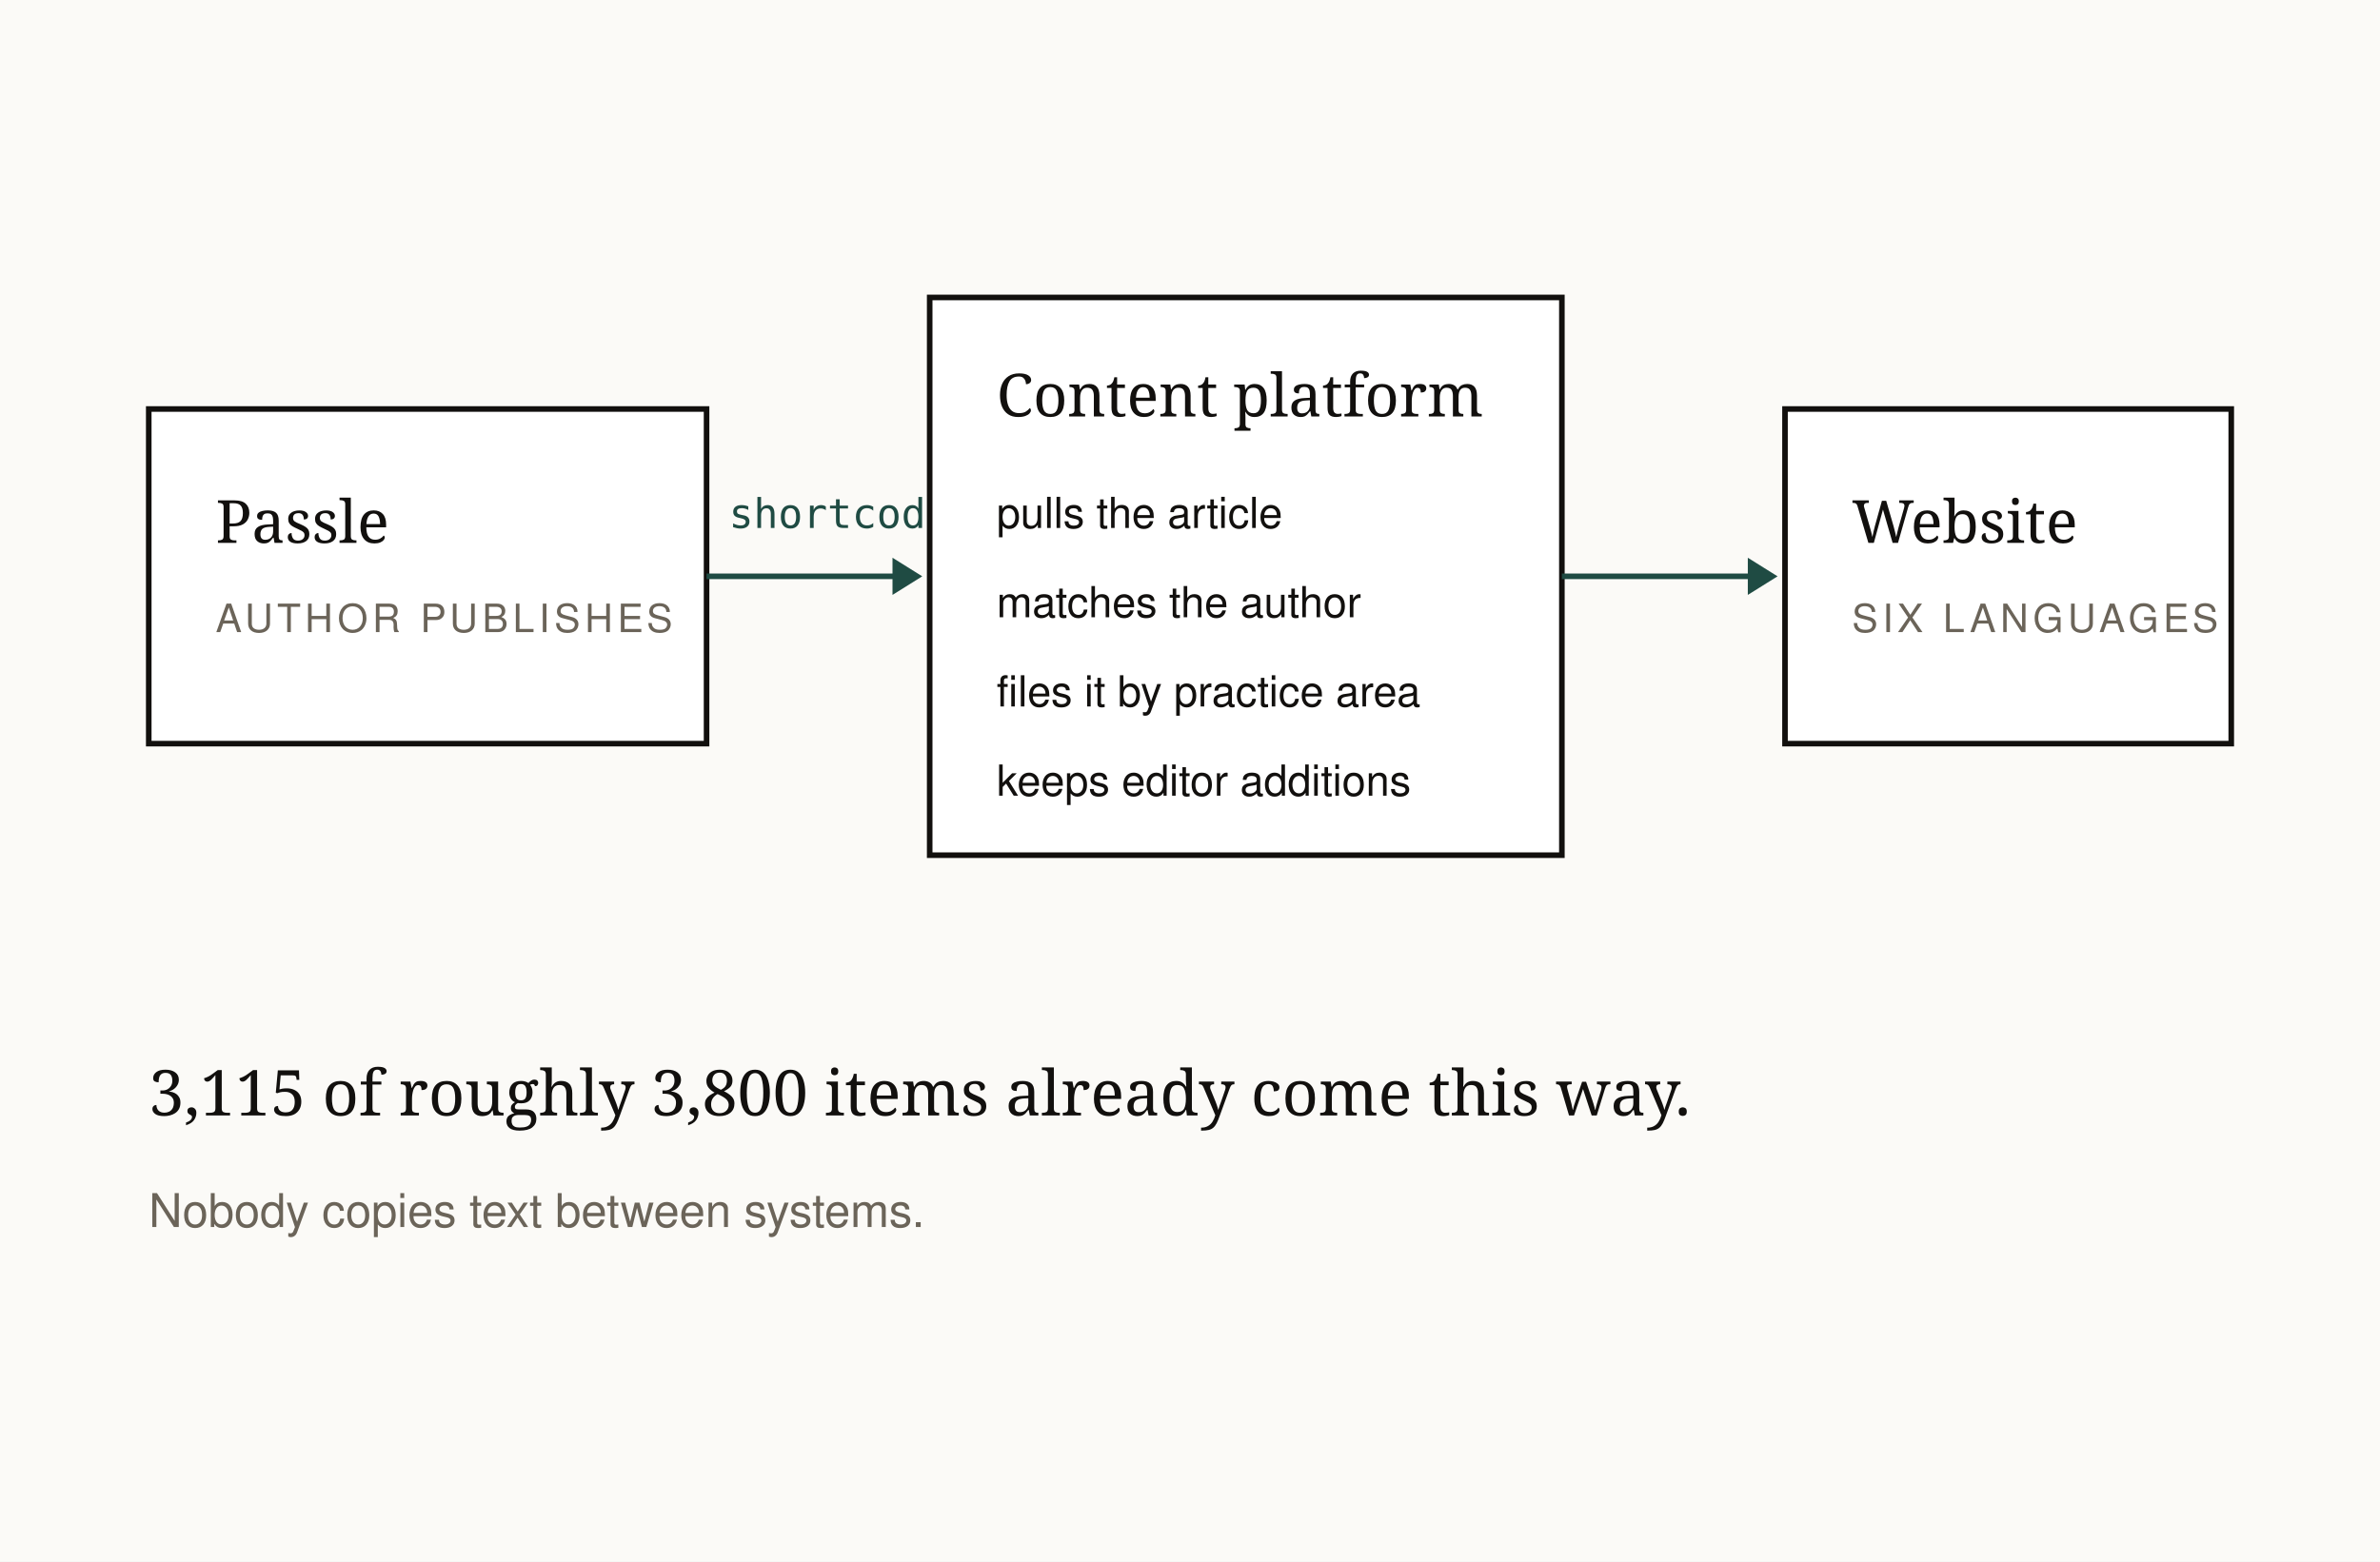
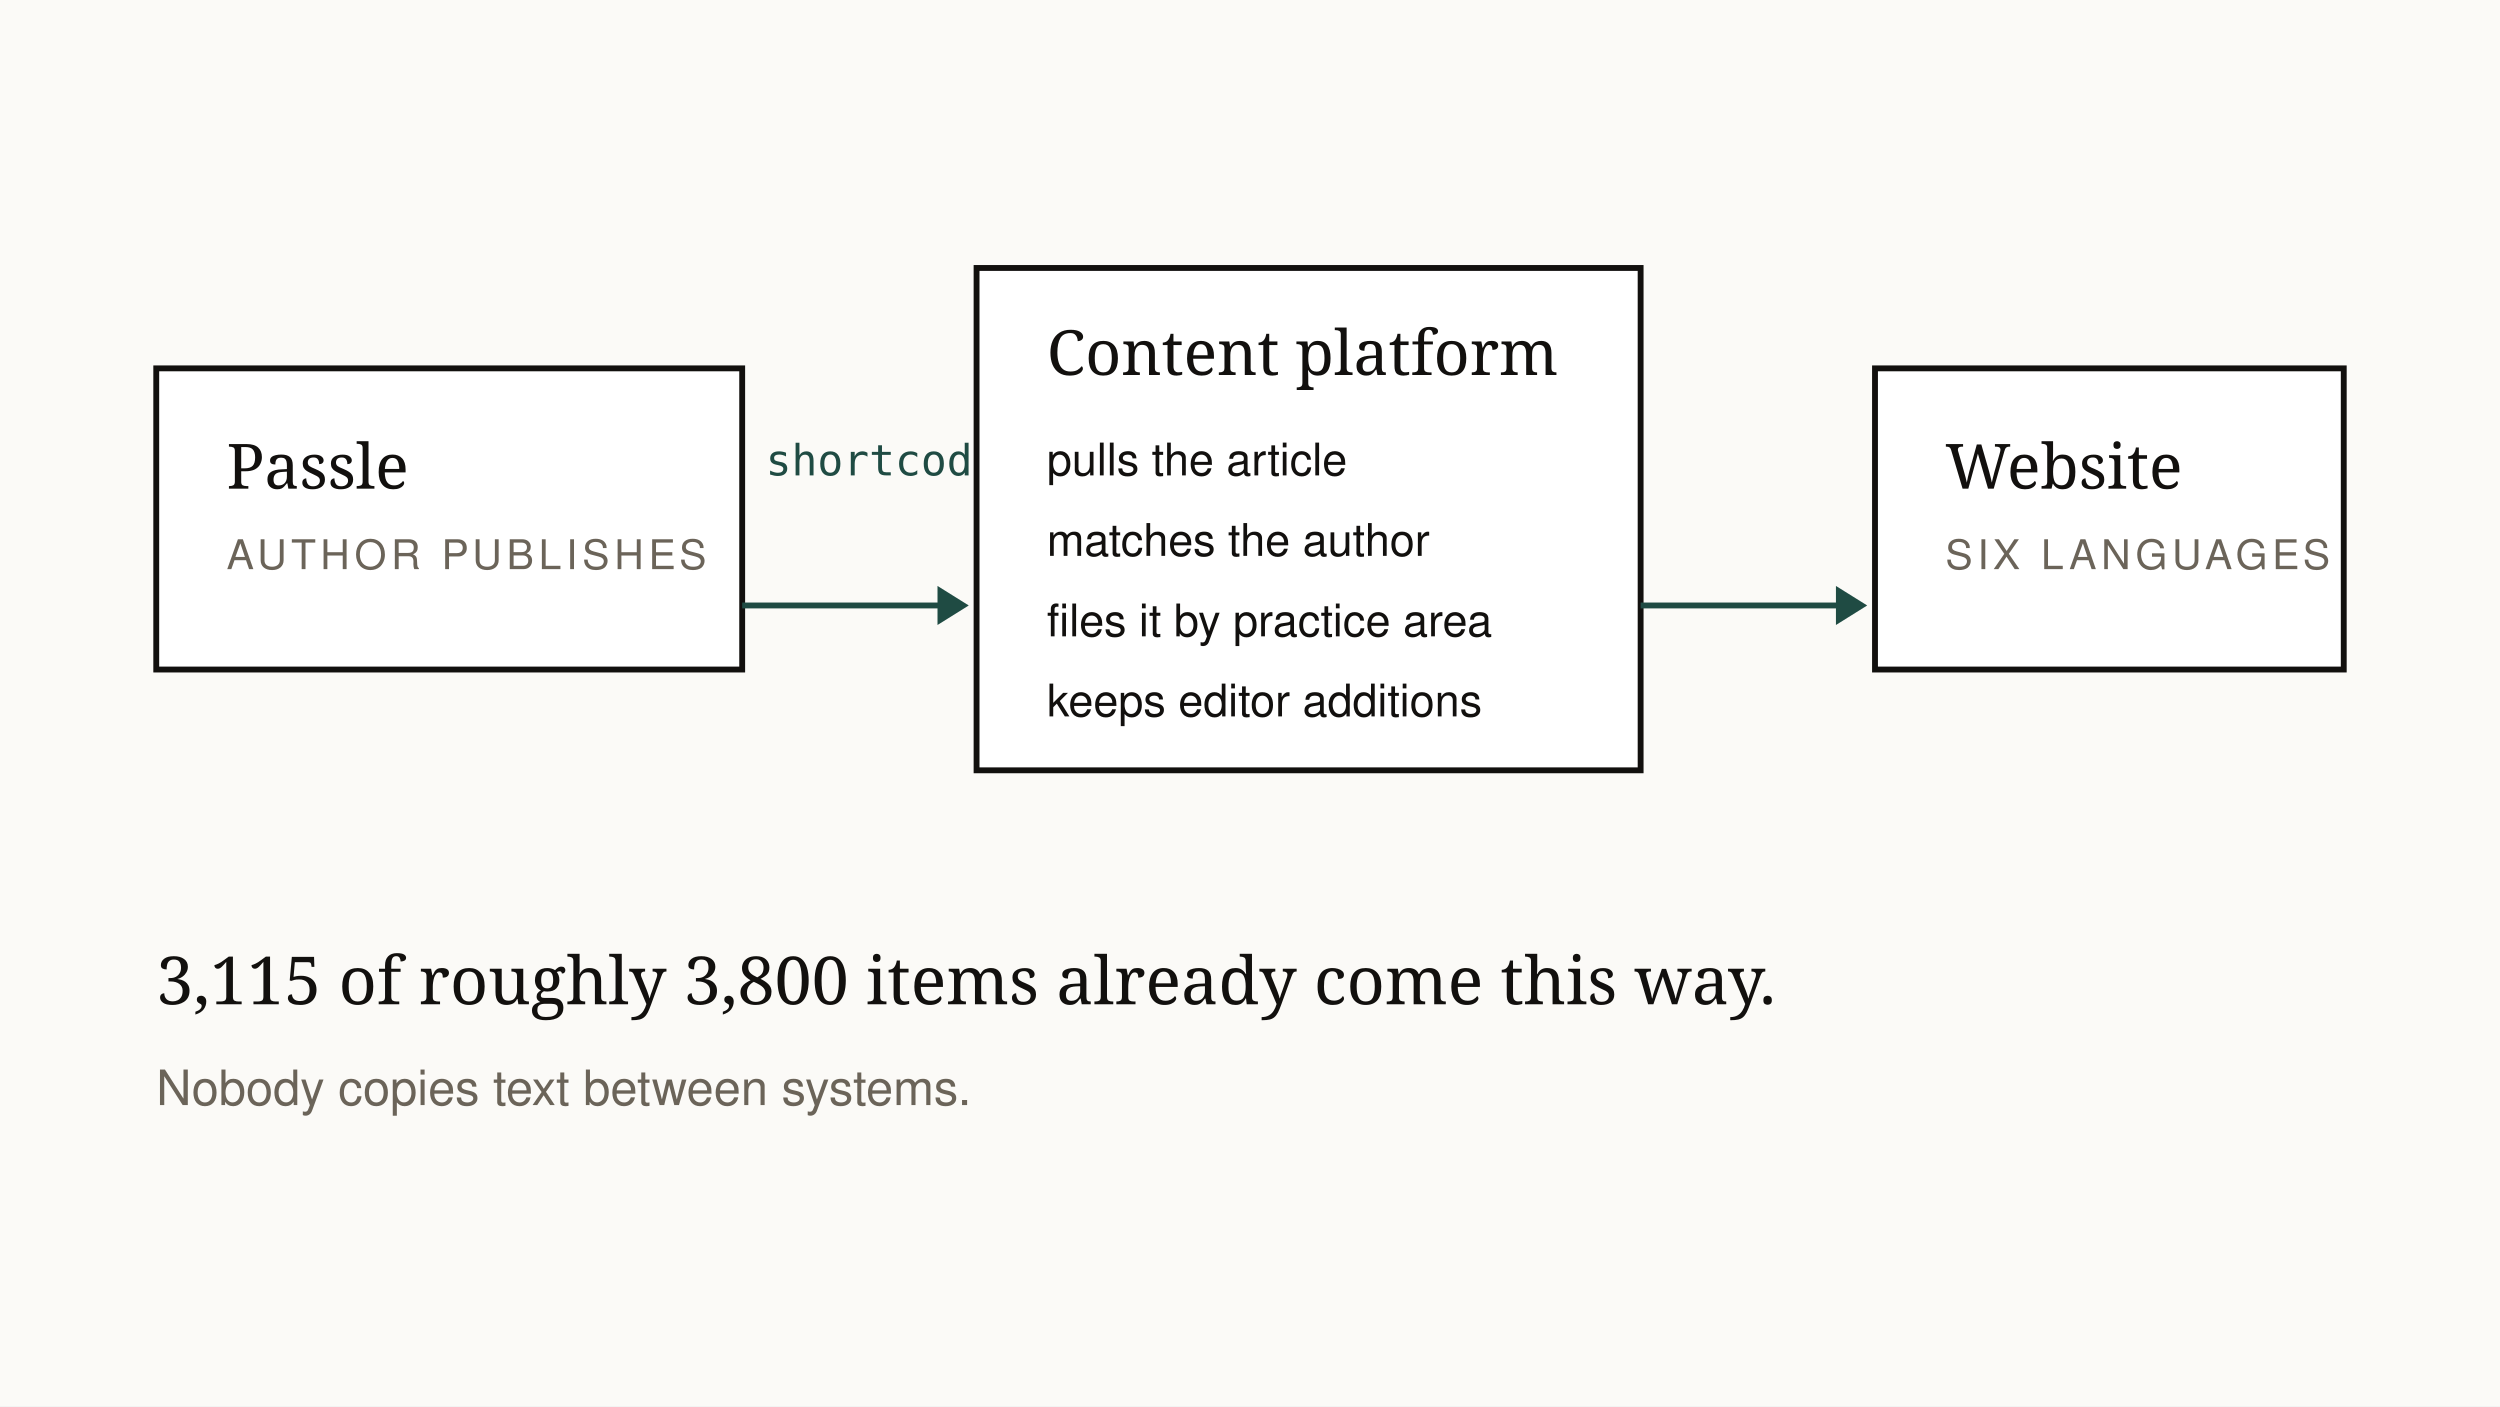
- <svg xmlns="http://www.w3.org/2000/svg" viewBox="0 0 640 420" width="640" height="420" role="img" aria-label="An article arrives from Passle and is enriched in the CMS">
-   <rect width="640" height="420" fill="#FBFAF7" />
-   <rect x="40" y="110" width="150" height="90" fill="#FFFFFF" stroke="#12100E" stroke-width="1.5" />
-   <text x="58" y="146" font-family="Newsreader, Georgia, serif" font-size="16" fill="#12100E">Passle</text>
-   <text x="58" y="170" font-family="Archivo, Helvetica, sans-serif" font-size="10.5" letter-spacing="1.2" fill="#6B6459">AUTHOR PUBLISHES</text>
+ <svg xmlns="http://www.w3.org/2000/svg" viewBox="0 0 640 360" width="640" height="360" role="img" aria-label="An article arrives from Passle and is enriched in the CMS">
+   <rect width="640" height="360" fill="#FBFAF7" />
+   <rect x="40" y="94.3" width="150" height="77.1" fill="#FFFFFF" stroke="#12100E" stroke-width="1.5" />
+   <text x="58" y="125.1" font-family="Newsreader, Georgia, serif" font-size="16" fill="#12100E">Passle</text>
+   <text x="58" y="145.7" font-family="Archivo, Helvetica, sans-serif" font-size="10.5" letter-spacing="1.2" fill="#6B6459">AUTHOR PUBLISHES</text>
  <path d="M190 155 H 246" stroke="#1F4B43" stroke-width="1.5" />
  <path d="M240 150 l 8 5 -8 5" fill="#1F4B43" />
-   <text x="196" y="142" font-family="'IBM Plex Mono', ui-monospace, monospace" font-size="11" fill="#1F4B43">shortcode</text>
-   <rect x="250" y="80" width="170" height="150" fill="#FFFFFF" stroke="#12100E" stroke-width="1.5" />
-   <text x="268" y="112" font-family="Newsreader, Georgia, serif" font-size="16" fill="#12100E">Content platform</text>
+   <text x="196" y="121.7" font-family="'IBM Plex Mono', ui-monospace, monospace" font-size="11" fill="#1F4B43">shortcode</text>
+   <rect x="250" y="68.6" width="170" height="128.6" fill="#FFFFFF" stroke="#12100E" stroke-width="1.5" />
+   <text x="268" y="96.0" font-family="Newsreader, Georgia, serif" font-size="16" fill="#12100E">Content platform</text>
  <g font-family="Archivo, Helvetica, sans-serif" font-size="11.5" fill="#12100E">
-     <text x="268" y="142">pulls the article</text>
-     <text x="268" y="166">matches the author</text>
-     <text x="268" y="190">files it by practice area</text>
-     <text x="268" y="214">keeps editor additions</text>
+     <text x="268" y="121.7">pulls the article</text>
+     <text x="268" y="142.3">matches the author</text>
+     <text x="268" y="162.9">files it by practice area</text>
+     <text x="268" y="183.4">keeps editor additions</text>
  </g>
  <path d="M420 155 H 476" stroke="#1F4B43" stroke-width="1.5" />
  <path d="M470 150 l 8 5 -8 5" fill="#1F4B43" />
-   <rect x="480" y="110" width="120" height="90" fill="#FFFFFF" stroke="#12100E" stroke-width="1.5" />
-   <text x="498" y="146" font-family="Newsreader, Georgia, serif" font-size="16" fill="#12100E">Website</text>
-   <text x="498" y="170" font-family="Archivo, Helvetica, sans-serif" font-size="10.5" letter-spacing="1.2" fill="#6B6459">SIX LANGUAGES</text>
-   <text x="40" y="300" font-family="Newsreader, Georgia, serif" font-size="17" fill="#12100E">3,115 of roughly 3,800 items already come this way.</text>
-   <text x="40" y="330" font-family="Archivo, Helvetica, sans-serif" font-size="12.5" fill="#6B6459">Nobody copies text between systems.</text>
+   <rect x="480" y="94.3" width="120" height="77.1" fill="#FFFFFF" stroke="#12100E" stroke-width="1.5" />
+   <text x="498" y="125.1" font-family="Newsreader, Georgia, serif" font-size="16" fill="#12100E">Website</text>
+   <text x="498" y="145.7" font-family="Archivo, Helvetica, sans-serif" font-size="10.5" letter-spacing="1.2" fill="#6B6459">SIX LANGUAGES</text>
+   <text x="40" y="257.1" font-family="Newsreader, Georgia, serif" font-size="17" fill="#12100E">3,115 of roughly 3,800 items already come this way.</text>
+   <text x="40" y="282.9" font-family="Archivo, Helvetica, sans-serif" font-size="12.5" fill="#6B6459">Nobody copies text between systems.</text>
</svg>
